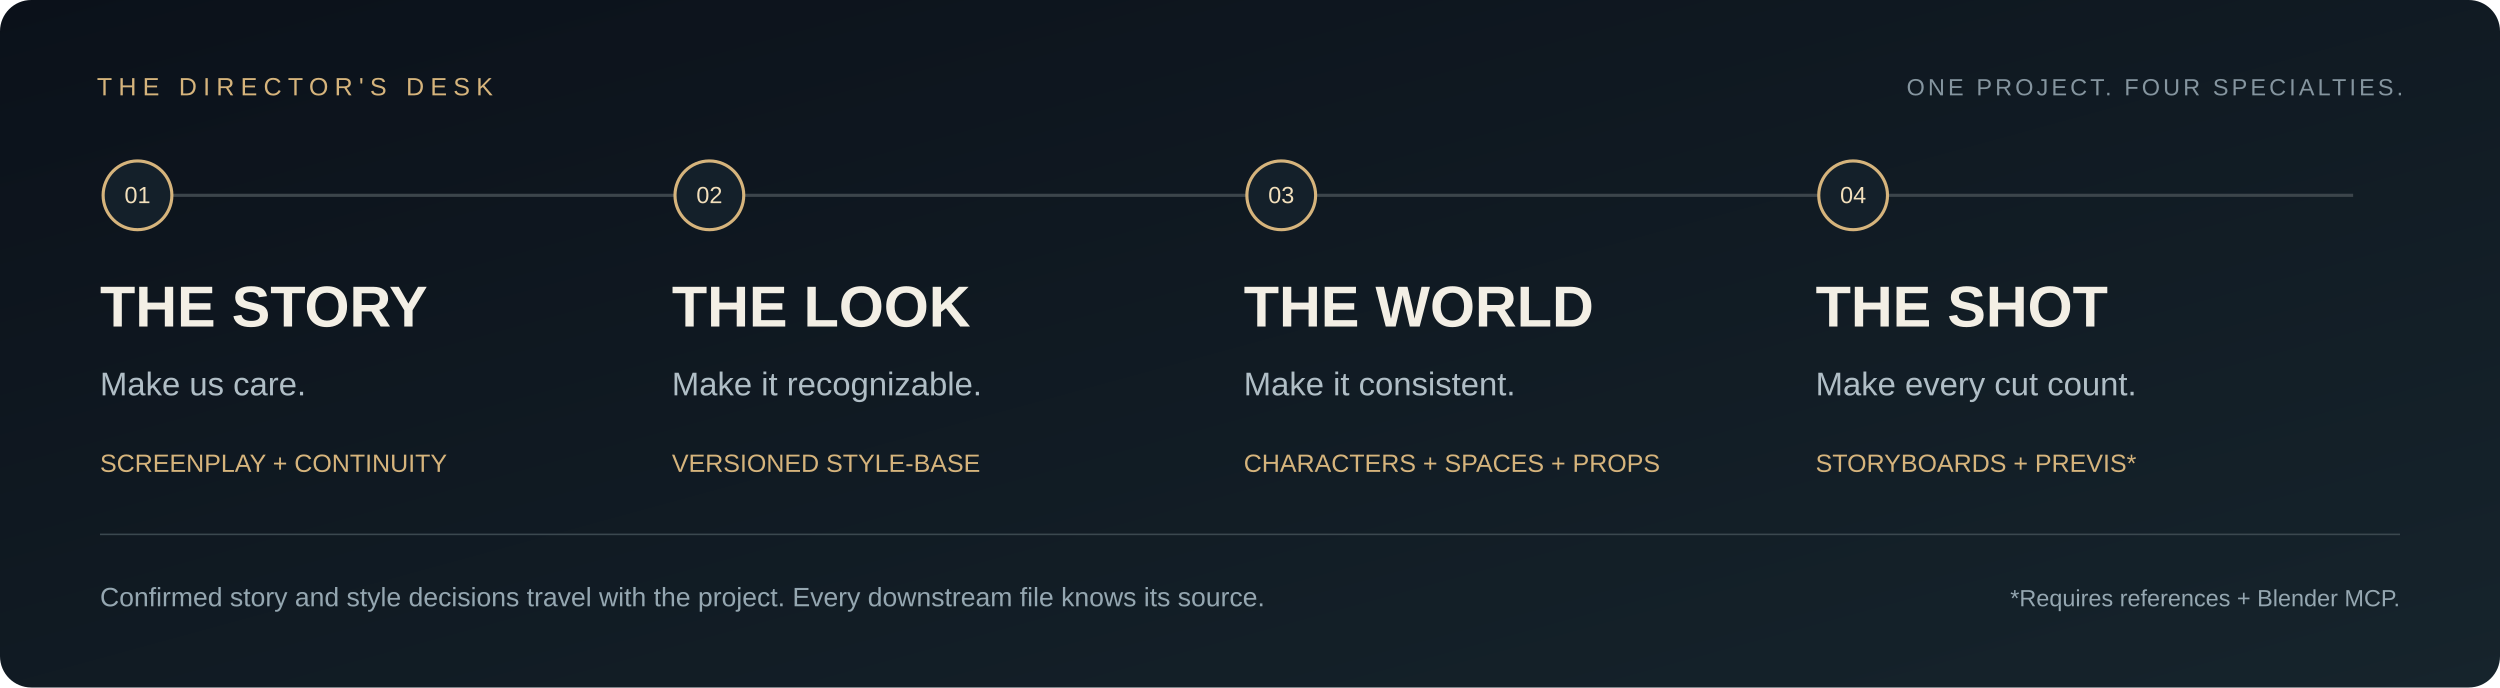
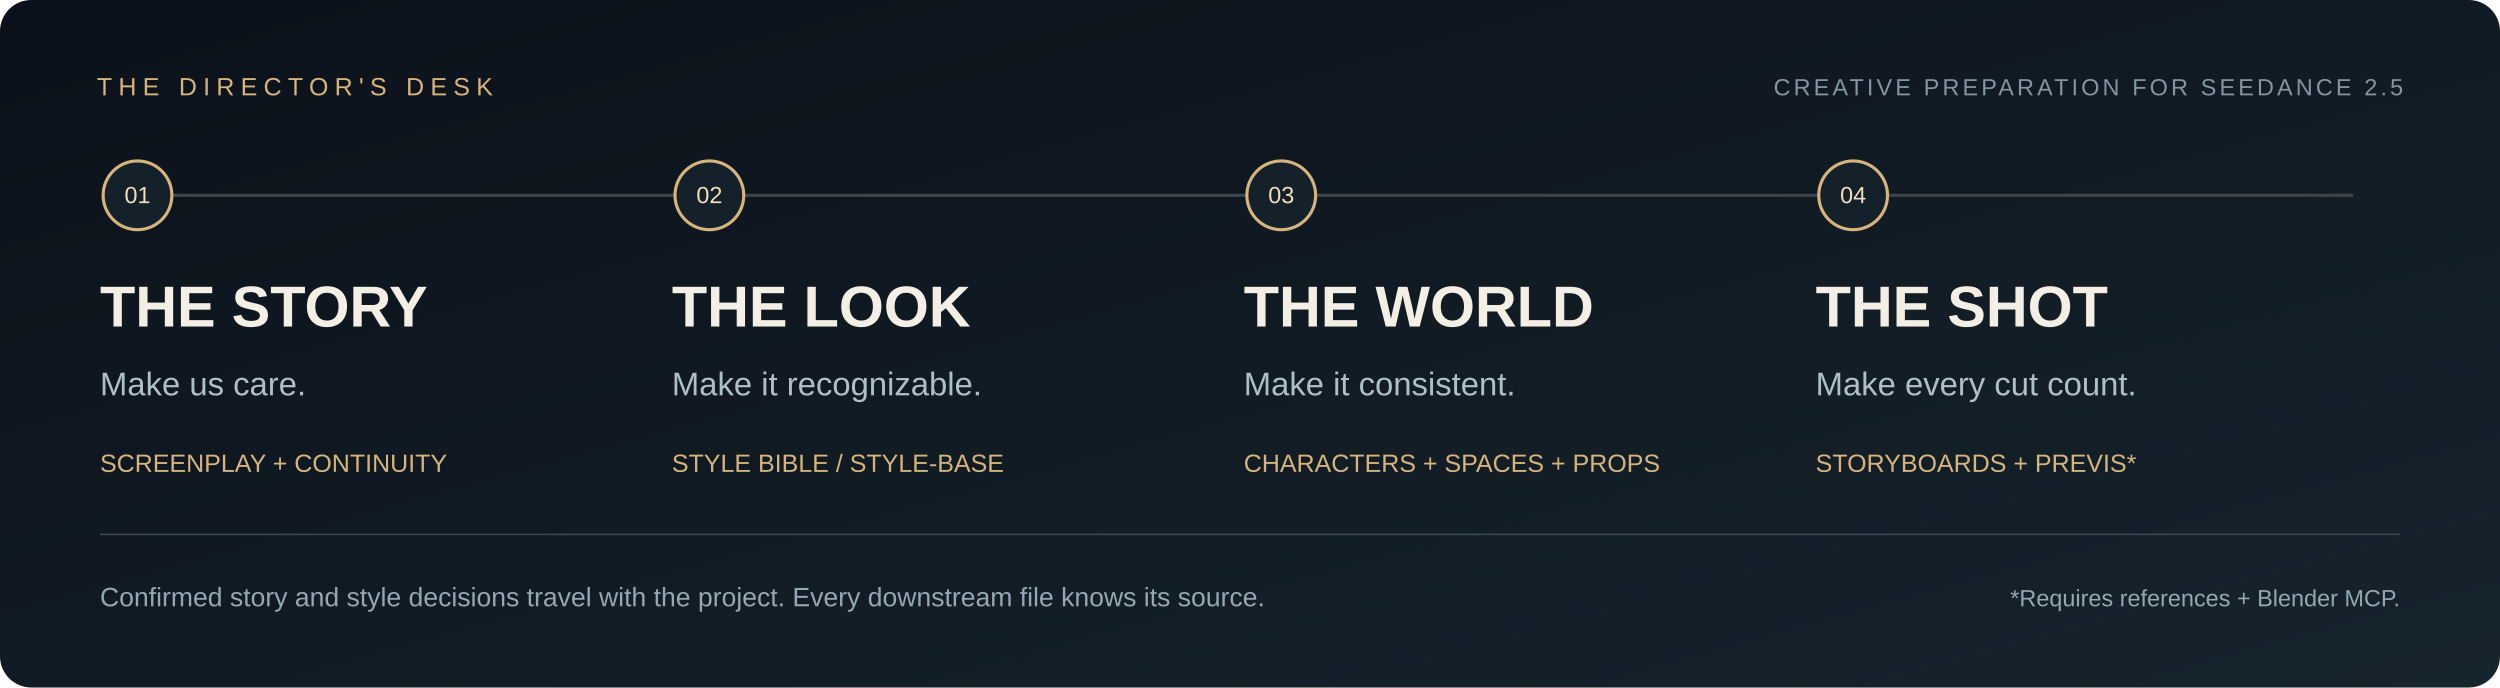
<svg xmlns="http://www.w3.org/2000/svg" width="1600" height="440" viewBox="0 0 1600 440" role="img" aria-labelledby="title desc">
  <defs>
    <linearGradient id="bg" x2="1" y2="1">
      <stop stop-color="#0b111a" />
      <stop offset="1" stop-color="#16242c" />
    </linearGradient>
  </defs>
  <rect width="1600" height="440" rx="20" fill="url(#bg)" />
  <g font-family="Arial, Helvetica, sans-serif">
    <text x="62" y="61" fill="#d6b47c" font-size="16" letter-spacing="4">THE DIRECTOR'S DESK</text>
-     <text x="1538" y="61" text-anchor="end" fill="#85959f" font-size="15" letter-spacing="2">ONE PROJECT. FOUR SPECIALTIES.</text>
+     <text x="1538" y="61" text-anchor="end" fill="#85959f" font-size="15" letter-spacing="2">CREATIVE PREPARATION FOR SEEDANCE 2.5</text>
    <path d="M87 125h1419" stroke="#3c454b" stroke-width="2" />
    <path d="m434 121 7 4-7 4m366-8 7 4-7 4m366-8 7 4-7 4" fill="none" stroke="#d6b47c" stroke-width="2" />
    <g fill="#14202a" stroke="#d6b47c" stroke-width="2">
      <circle cx="88" cy="125" r="22" />
      <circle cx="454" cy="125" r="22" />
      <circle cx="820" cy="125" r="22" />
      <circle cx="1186" cy="125" r="22" />
    </g>
    <g fill="#f2dfbb" font-size="15" text-anchor="middle">
      <text x="88" y="130">01</text>
      <text x="454" y="130">02</text>
      <text x="820" y="130">03</text>
      <text x="1186" y="130">04</text>
    </g>
    <g fill="#f3efe5" font-size="37" font-weight="700">
      <text x="64" y="209">THE STORY</text>
      <text x="430" y="209">THE LOOK</text>
      <text x="796" y="209">THE WORLD</text>
      <text x="1162" y="209">THE SHOT</text>
    </g>
    <g fill="#b0bec6" font-size="21">
      <text x="64" y="253">Make us care.</text>
      <text x="430" y="253">Make it recognizable.</text>
      <text x="796" y="253">Make it consistent.</text>
      <text x="1162" y="253">Make every cut count.</text>
    </g>
    <g fill="#d6b47c" font-size="16">
      <text x="64" y="302">SCREENPLAY + CONTINUITY</text>
-       <text x="430" y="302">VERSIONED STYLE-BASE</text>
+       <text x="430" y="302">STYLE BIBLE / STYLE-BASE</text>
      <text x="796" y="302">CHARACTERS + SPACES + PROPS</text>
      <text x="1162" y="302">STORYBOARDS + PREVIS*</text>
    </g>
    <path d="M64 342h1472" stroke="#3b484f" />
    <text x="64" y="388" fill="#95a7b1" font-size="17">Confirmed story and style decisions travel with the project. Every downstream file knows its source.</text>
    <text x="1536" y="388" text-anchor="end" fill="#95a7b1" font-size="15">*Requires references + Blender MCP.</text>
  </g>
</svg>
